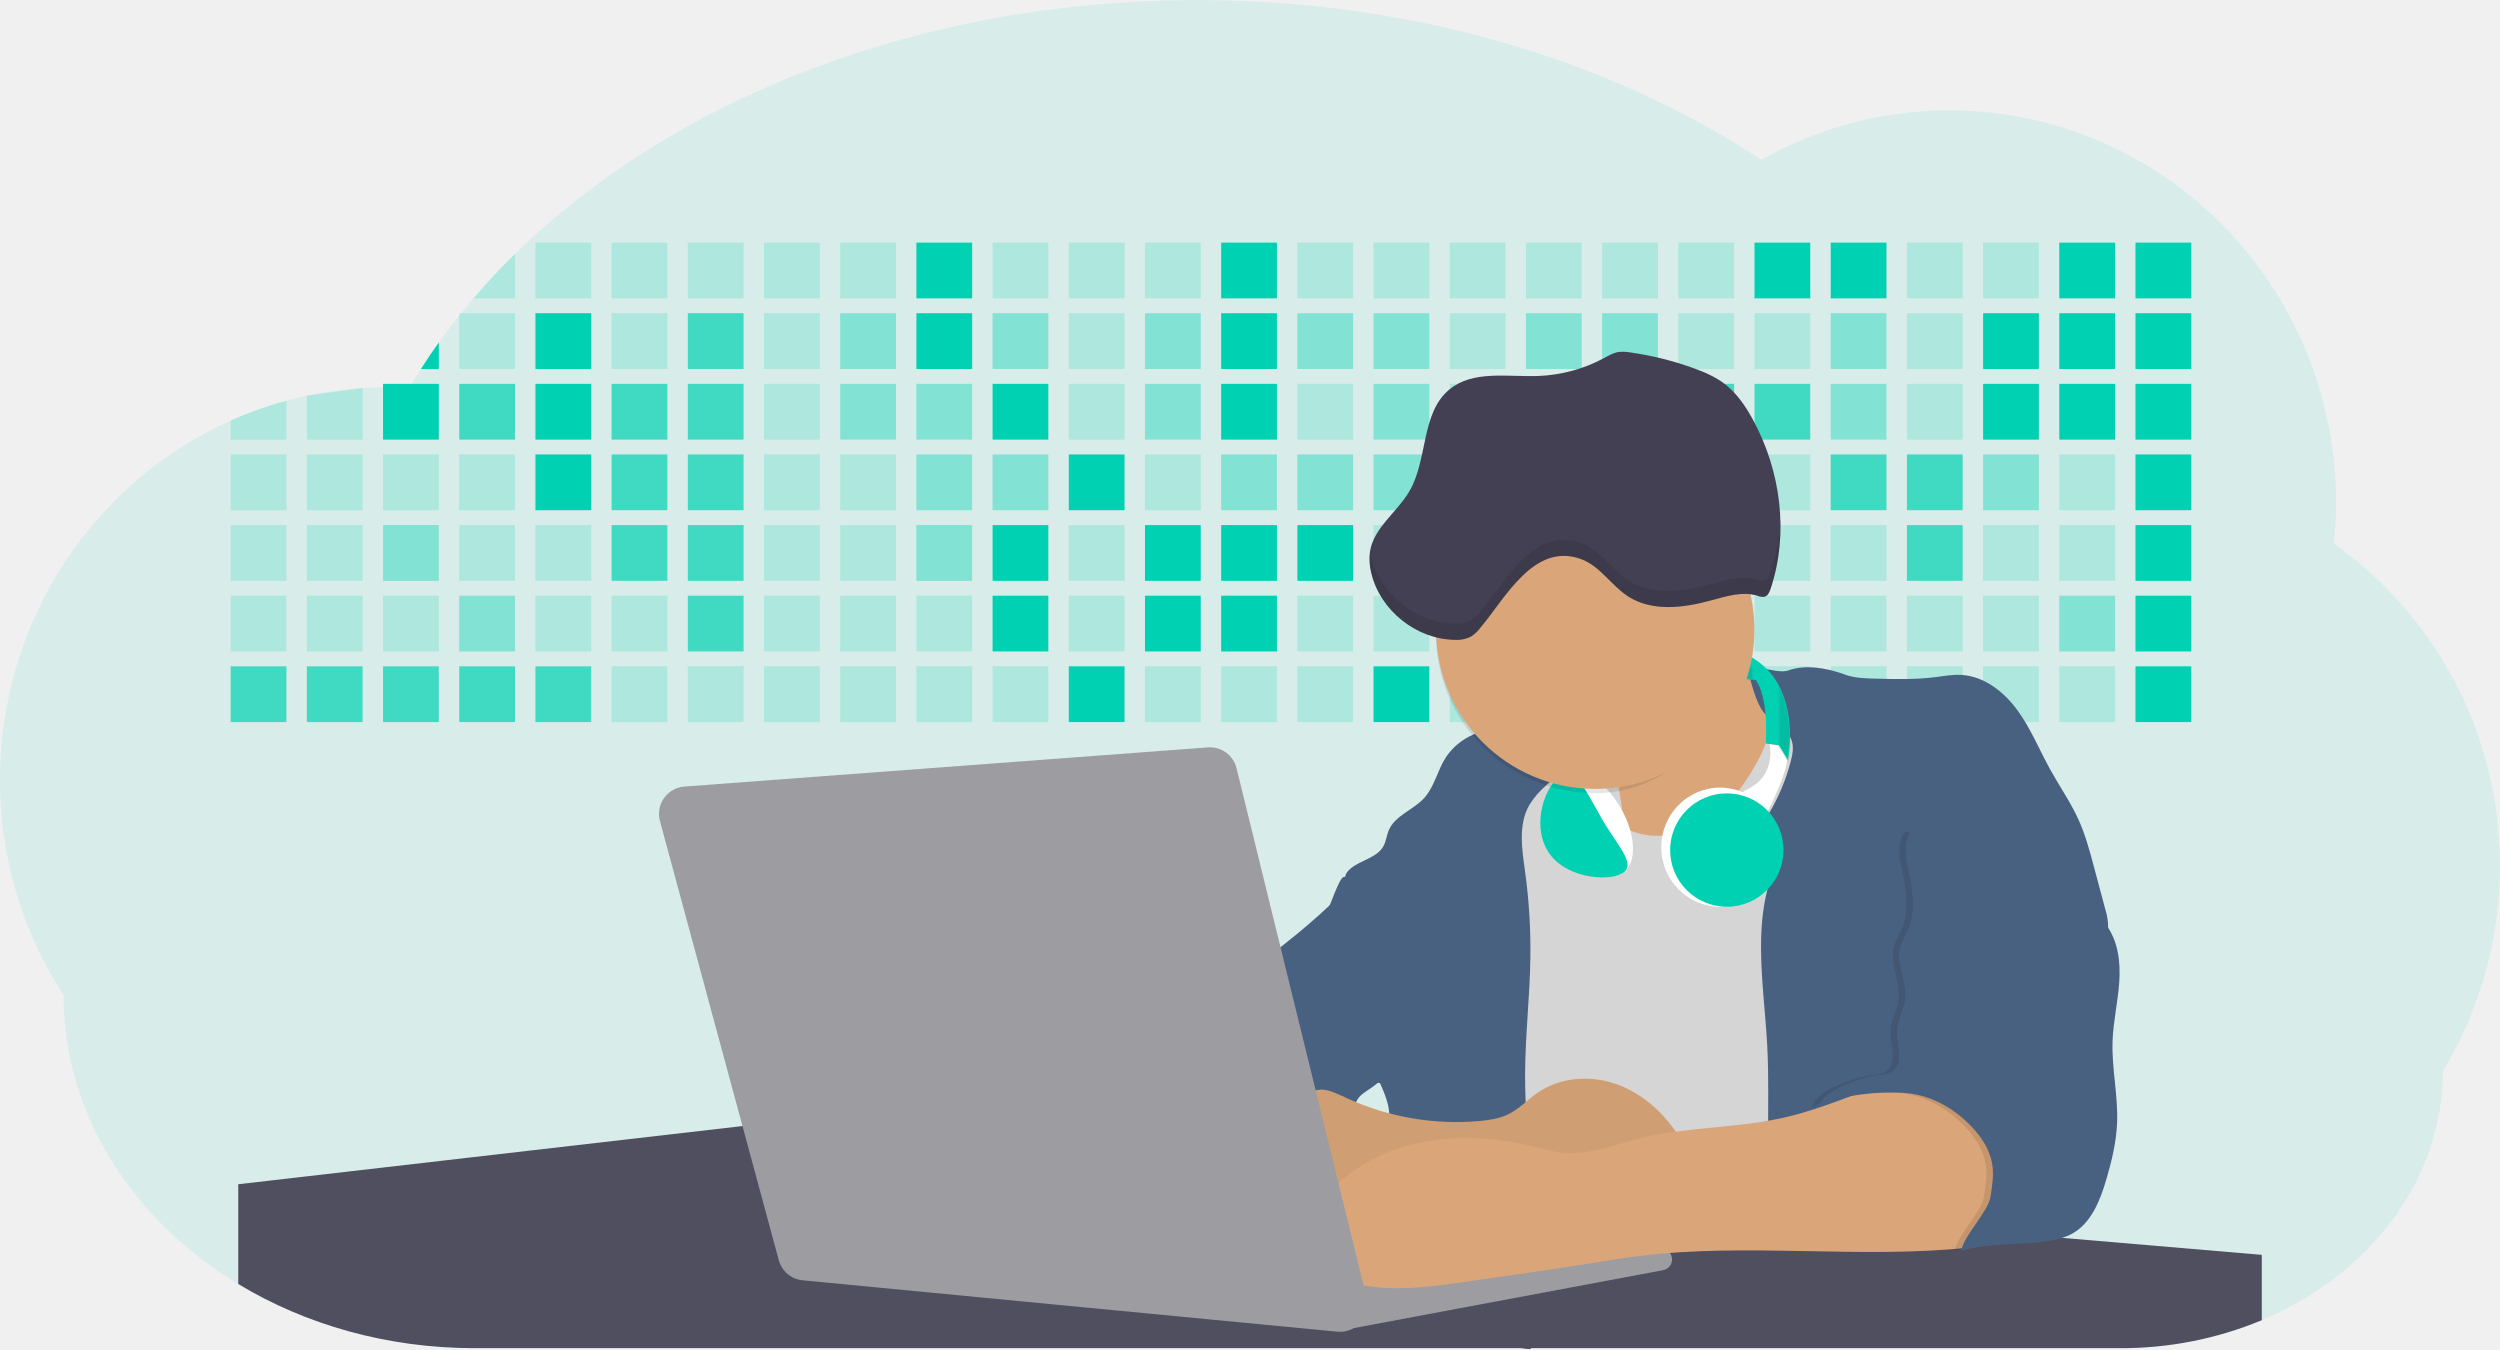
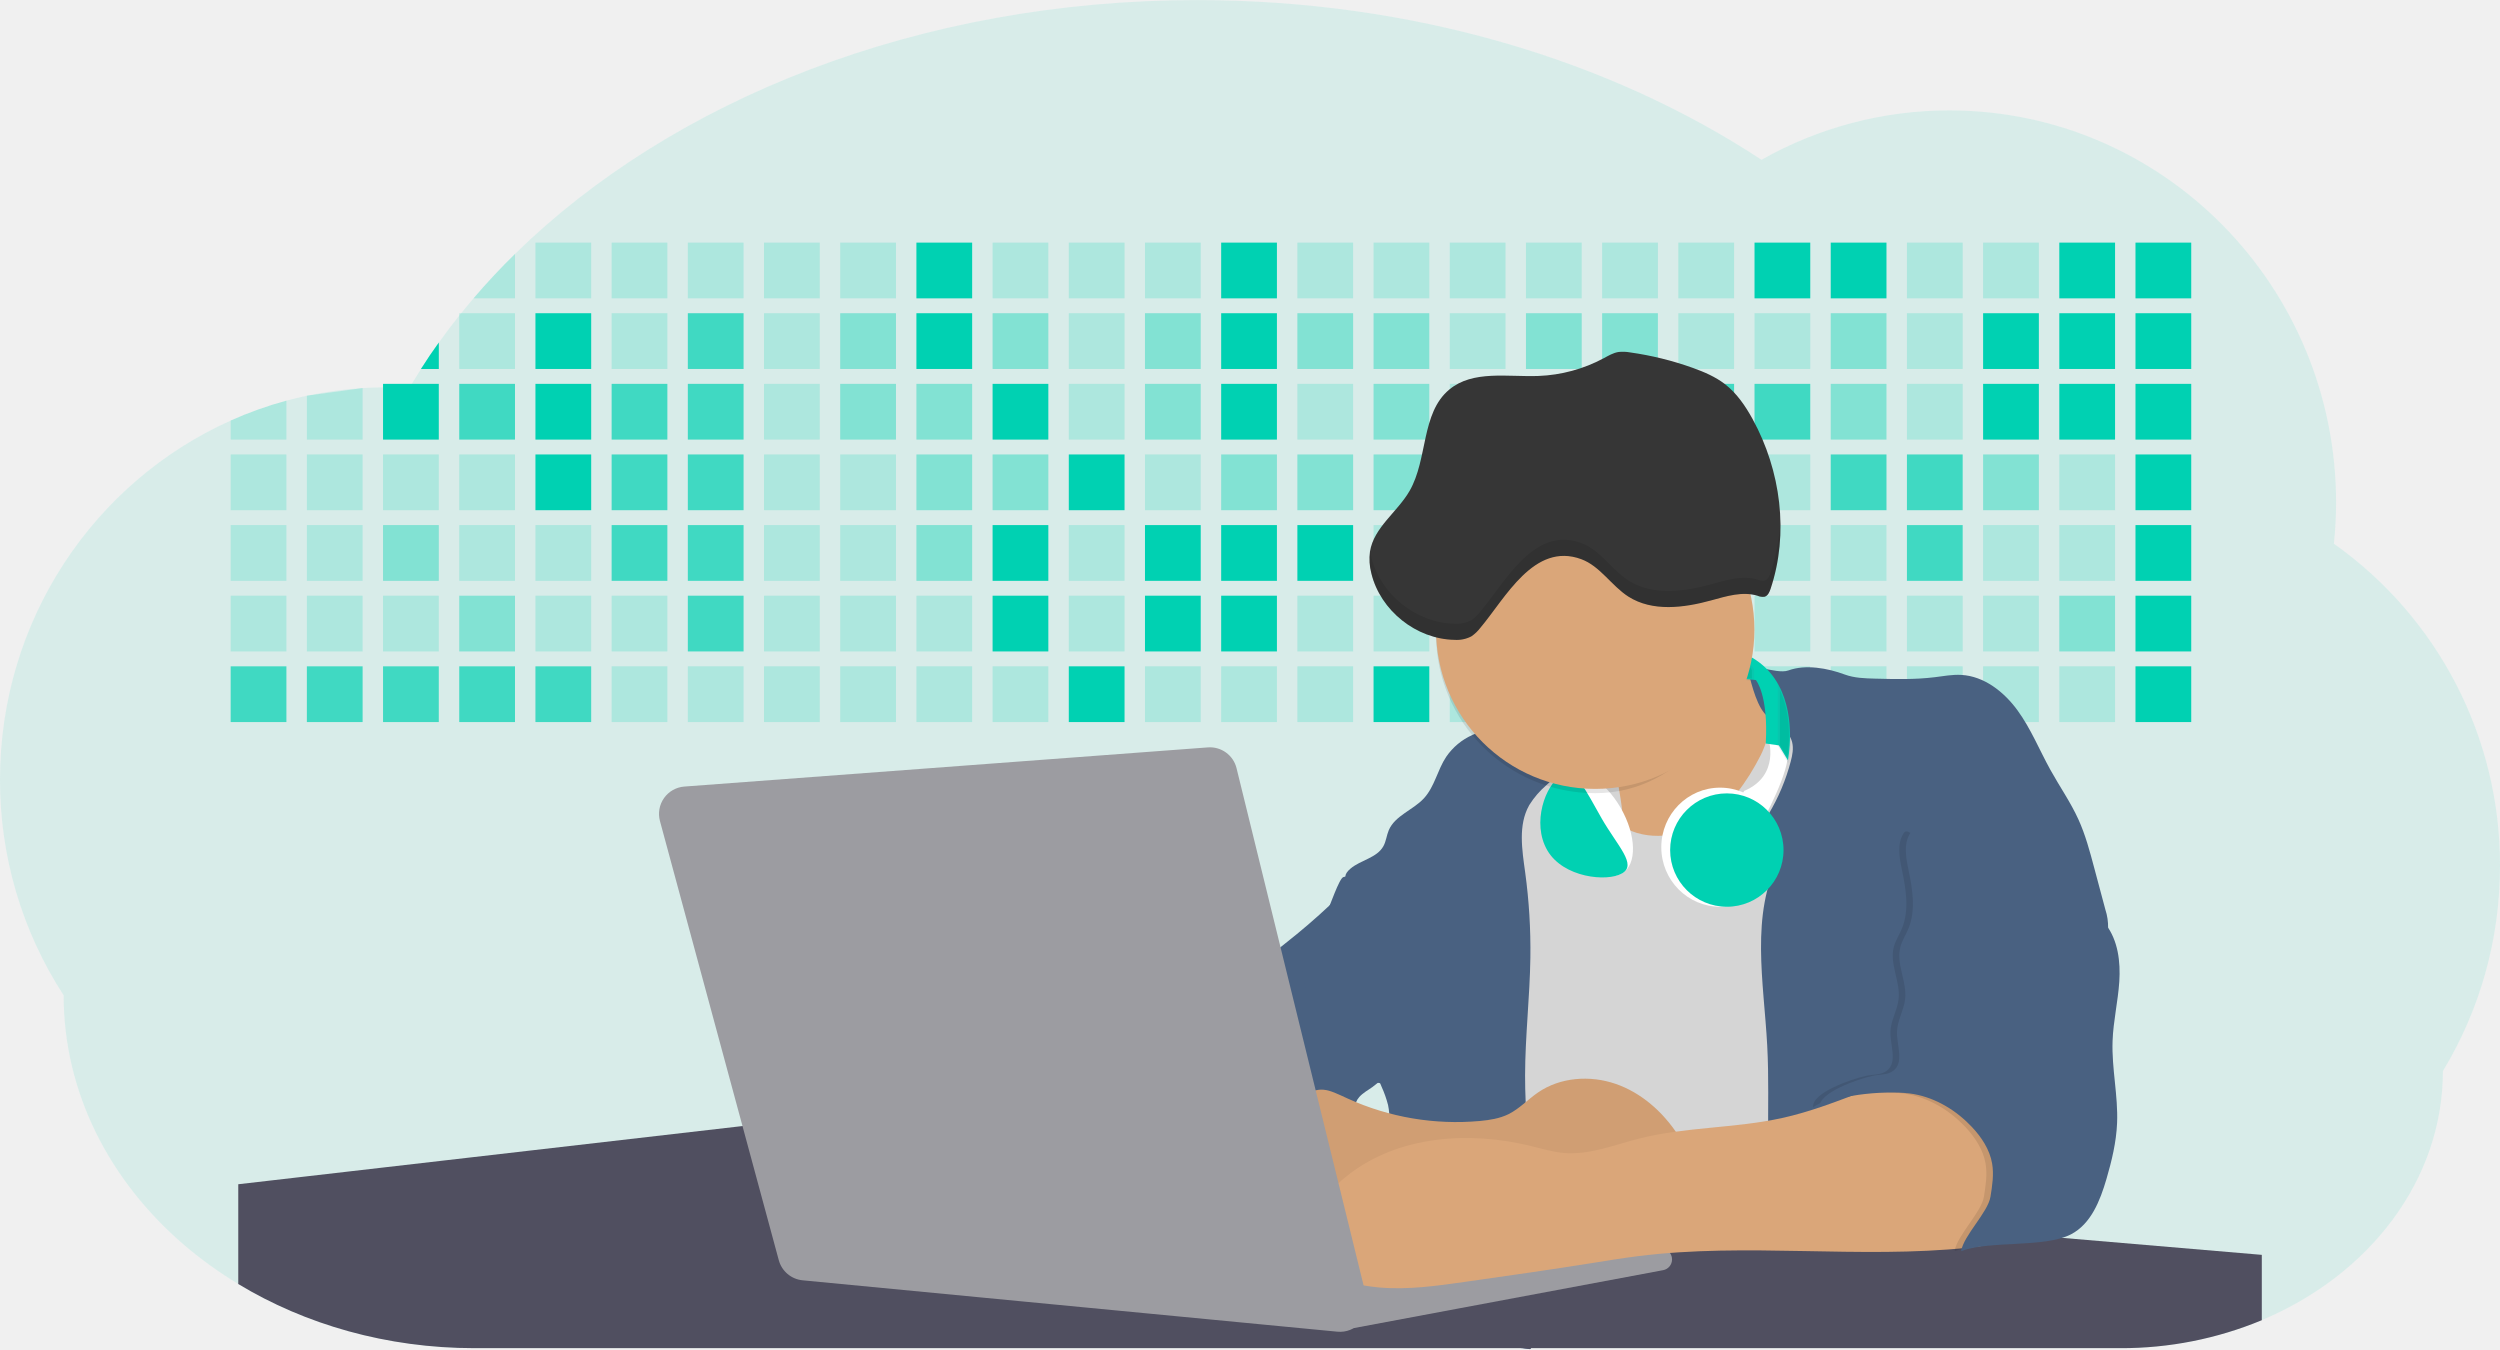
<svg xmlns="http://www.w3.org/2000/svg" id="aa7bae02-e79e-4d6b-a496-aba15f39787c" data-name="Layer 1" width="1144" height="617.32" viewBox="0 0 1144 617.32">
  <path d="M1172,537.57a181.92,181.92,0,0,1-6.85,49.6,180.06,180.06,0,0,1-19.27,44.28c0,50.1-33.82,93.4-82.91,114a167.3,167.3,0,0,1-64.73,12.8H245.17c-40.25,0-77.55-10.86-108.14-29.36A185.76,185.76,0,0,1,112.2,711c-34-29.22-55.08-69.6-55.08-114.2A180.5,180.5,0,0,1,28,498.08c0-73.36,43.39-136.44,105.55-164.29a174.52,174.52,0,0,1,25.51-9.12q4.63-1.26,9.36-2.26a175.39,175.39,0,0,1,25.51-3.5q4.65-.29,9.35-.33H205c3.46,0,6.89.12,10.3.32l1.12-1.9q2.06-3.44,4.22-6.81,3.9-6.14,8.18-12.1,4.48-6.29,9.35-12.38l.83-1q2.76-3.44,5.64-6.8,9-10.49,19-20.35c72.11-70.68,185.08-116.18,312.08-116.18,98.82,0,189.15,27.55,258.34,73.07A174.18,174.18,0,0,1,920,191.86c97.74,0,177,80.37,177,179.51a184.9,184.9,0,0,1-1,18.78A180,180,0,0,1,1172,537.57Z" transform="translate(-28 -141.34)" fill="#00d1b2" opacity="0.1" />
  <path d="M263.66,257.52v20.35h-19Q253.59,267.39,263.66,257.52Z" transform="translate(-28 -141.34)" fill="#00d1b2" opacity="0.2" />
  <rect x="245.02" y="111.02" width="25.51" height="25.51" fill="#00d1b2" opacity="0.2" />
  <rect x="279.88" y="111.02" width="25.51" height="25.51" fill="#00d1b2" opacity="0.2" />
  <rect x="314.75" y="111.02" width="25.51" height="25.51" fill="#00d1b2" opacity="0.2" />
  <rect x="349.61" y="111.02" width="25.51" height="25.51" fill="#00d1b2" opacity="0.2" />
  <rect x="384.48" y="111.02" width="25.51" height="25.51" fill="#00d1b2" opacity="0.2" />
  <rect x="419.35" y="111.02" width="25.51" height="25.51" fill="#00d1b2" />
  <rect x="454.21" y="111.02" width="25.51" height="25.51" fill="#00d1b2" opacity="0.2" />
  <rect x="489.08" y="111.02" width="25.51" height="25.51" fill="#00d1b2" opacity="0.2" />
  <rect x="523.94" y="111.02" width="25.51" height="25.51" fill="#00d1b2" opacity="0.2" />
  <rect x="558.81" y="111.02" width="25.51" height="25.51" fill="#00d1b2" />
  <rect x="593.68" y="111.02" width="25.51" height="25.51" fill="#00d1b2" opacity="0.2" />
  <rect x="628.54" y="111.02" width="25.51" height="25.51" fill="#00d1b2" opacity="0.2" />
  <rect x="663.41" y="111.02" width="25.51" height="25.51" fill="#00d1b2" opacity="0.2" />
  <rect x="698.28" y="111.02" width="25.51" height="25.51" fill="#00d1b2" opacity="0.2" />
  <rect x="733.14" y="111.02" width="25.51" height="25.51" fill="#00d1b2" opacity="0.2" />
  <rect x="768.01" y="111.02" width="25.51" height="25.51" fill="#00d1b2" opacity="0.2" />
  <rect x="802.87" y="111.02" width="25.51" height="25.51" fill="#00d1b2" />
  <rect x="837.74" y="111.02" width="25.51" height="25.51" fill="#00d1b2" />
  <rect x="872.61" y="111.02" width="25.51" height="25.51" fill="#00d1b2" opacity="0.2" />
  <rect x="907.47" y="111.02" width="25.51" height="25.51" fill="#00d1b2" opacity="0.2" />
  <rect x="942.34" y="111.02" width="25.51" height="25.51" fill="#00d1b2" />
  <rect x="977.2" y="111.02" width="25.51" height="25.51" fill="#00d1b2" />
  <path d="M228.8,298.08v12.1h-8.18Q224.52,304,228.8,298.08Z" transform="translate(-28 -141.34)" fill="#00d1b2" />
  <rect x="210.15" y="143.33" width="25.51" height="25.51" fill="#00d1b2" opacity="0.2" />
  <rect x="245.02" y="143.33" width="25.51" height="25.51" fill="#00d1b2" />
  <rect x="279.88" y="143.33" width="25.51" height="25.51" fill="#00d1b2" opacity="0.2" />
  <rect x="314.75" y="143.33" width="25.51" height="25.51" fill="#00d1b2" opacity="0.7" />
  <rect x="349.61" y="143.33" width="25.51" height="25.51" fill="#00d1b2" opacity="0.2" />
  <rect x="384.48" y="143.33" width="25.51" height="25.51" fill="#00d1b2" opacity="0.4" />
  <rect x="419.35" y="143.33" width="25.51" height="25.51" fill="#00d1b2" />
  <rect x="454.21" y="143.33" width="25.51" height="25.51" fill="#00d1b2" opacity="0.4" />
  <rect x="489.08" y="143.33" width="25.51" height="25.51" fill="#00d1b2" opacity="0.2" />
  <rect x="523.94" y="143.33" width="25.51" height="25.51" fill="#00d1b2" opacity="0.4" />
  <rect x="558.81" y="143.33" width="25.51" height="25.51" fill="#00d1b2" />
  <rect x="593.68" y="143.33" width="25.51" height="25.51" fill="#00d1b2" opacity="0.4" />
  <rect x="628.54" y="143.33" width="25.51" height="25.51" fill="#00d1b2" opacity="0.4" />
  <rect x="663.41" y="143.33" width="25.51" height="25.51" fill="#00d1b2" opacity="0.2" />
  <rect x="698.28" y="143.33" width="25.51" height="25.51" fill="#00d1b2" opacity="0.4" />
  <rect x="733.14" y="143.33" width="25.51" height="25.51" fill="#00d1b2" opacity="0.4" />
  <rect x="768.01" y="143.33" width="25.51" height="25.51" fill="#00d1b2" opacity="0.2" />
  <rect x="802.87" y="143.33" width="25.51" height="25.51" fill="#00d1b2" opacity="0.2" />
  <rect x="837.74" y="143.33" width="25.51" height="25.51" fill="#00d1b2" opacity="0.4" />
  <rect x="872.61" y="143.33" width="25.51" height="25.51" fill="#00d1b2" opacity="0.2" />
  <rect x="907.47" y="143.33" width="25.51" height="25.51" fill="#00d1b2" />
  <rect x="942.34" y="143.33" width="25.51" height="25.51" fill="#00d1b2" />
  <rect x="977.2" y="143.33" width="25.51" height="25.51" fill="#00d1b2" />
  <path d="M159.06,324.67V342.5H133.55v-8.71A174.52,174.52,0,0,1,159.06,324.67Z" transform="translate(-28 -141.34)" fill="#00d1b2" opacity="0.2" />
  <polygon points="165.93 177.57 165.93 201.16 140.42 201.16 140.42 181.07 165.93 177.57" fill="#00d1b2" opacity="0.2" />
  <rect x="175.28" y="175.65" width="25.51" height="25.51" fill="#00d1b2" />
  <rect x="210.15" y="175.65" width="25.51" height="25.51" fill="#00d1b2" opacity="0.7" />
  <rect x="245.02" y="175.65" width="25.51" height="25.51" fill="#00d1b2" />
  <rect x="279.88" y="175.65" width="25.51" height="25.51" fill="#00d1b2" opacity="0.7" />
  <rect x="314.75" y="175.65" width="25.51" height="25.51" fill="#00d1b2" opacity="0.7" />
  <rect x="349.61" y="175.65" width="25.51" height="25.51" fill="#00d1b2" opacity="0.2" />
  <rect x="384.48" y="175.65" width="25.51" height="25.51" fill="#00d1b2" opacity="0.4" />
  <rect x="419.35" y="175.65" width="25.51" height="25.51" fill="#00d1b2" opacity="0.4" />
  <rect x="454.21" y="175.65" width="25.51" height="25.51" fill="#00d1b2" />
  <rect x="489.08" y="175.65" width="25.51" height="25.51" fill="#00d1b2" opacity="0.2" />
  <rect x="523.94" y="175.65" width="25.51" height="25.51" fill="#00d1b2" opacity="0.4" />
  <rect x="558.81" y="175.65" width="25.51" height="25.51" fill="#00d1b2" />
  <rect x="593.68" y="175.65" width="25.51" height="25.51" fill="#00d1b2" opacity="0.2" />
  <rect x="628.54" y="175.65" width="25.51" height="25.51" fill="#00d1b2" opacity="0.4" />
  <rect x="663.41" y="175.65" width="25.51" height="25.51" fill="#00d1b2" opacity="0.2" />
  <rect x="698.28" y="175.65" width="25.51" height="25.51" fill="#00d1b2" />
  <rect x="733.14" y="175.65" width="25.51" height="25.51" fill="#00d1b2" opacity="0.2" />
  <rect x="768.01" y="175.65" width="25.51" height="25.51" fill="#00d1b2" opacity="0.7" />
  <rect x="802.87" y="175.65" width="25.51" height="25.51" fill="#00d1b2" opacity="0.7" />
  <rect x="837.74" y="175.65" width="25.51" height="25.51" fill="#00d1b2" opacity="0.4" />
  <rect x="872.61" y="175.65" width="25.51" height="25.51" fill="#00d1b2" opacity="0.2" />
  <rect x="907.47" y="175.65" width="25.51" height="25.51" fill="#00d1b2" />
  <rect x="942.34" y="175.65" width="25.51" height="25.51" fill="#00d1b2" />
  <rect x="977.2" y="175.65" width="25.51" height="25.51" fill="#00d1b2" />
  <rect x="105.55" y="207.96" width="25.51" height="25.51" fill="#00d1b2" opacity="0.2" />
  <rect x="140.42" y="207.96" width="25.51" height="25.51" fill="#00d1b2" opacity="0.2" />
  <rect x="175.28" y="207.96" width="25.51" height="25.51" fill="#00d1b2" opacity="0.2" />
  <rect x="210.15" y="207.96" width="25.51" height="25.51" fill="#00d1b2" opacity="0.2" />
  <rect x="245.02" y="207.96" width="25.51" height="25.51" fill="#00d1b2" />
  <rect x="279.88" y="207.96" width="25.51" height="25.51" fill="#00d1b2" opacity="0.7" />
  <rect x="314.75" y="207.96" width="25.51" height="25.51" fill="#00d1b2" opacity="0.7" />
  <rect x="349.61" y="207.96" width="25.51" height="25.51" fill="#00d1b2" opacity="0.2" />
  <rect x="384.48" y="207.96" width="25.51" height="25.51" fill="#00d1b2" opacity="0.2" />
  <rect x="419.35" y="207.96" width="25.51" height="25.51" fill="#00d1b2" opacity="0.4" />
  <rect x="454.21" y="207.96" width="25.51" height="25.51" fill="#00d1b2" opacity="0.4" />
  <rect x="489.08" y="207.96" width="25.51" height="25.51" fill="#00d1b2" />
  <rect x="523.94" y="207.96" width="25.51" height="25.51" fill="#00d1b2" opacity="0.2" />
  <rect x="558.81" y="207.96" width="25.51" height="25.51" fill="#00d1b2" opacity="0.4" />
  <rect x="593.68" y="207.96" width="25.51" height="25.51" fill="#00d1b2" opacity="0.4" />
  <rect x="628.54" y="207.96" width="25.51" height="25.51" fill="#00d1b2" opacity="0.4" />
  <rect x="663.41" y="207.96" width="25.51" height="25.51" fill="#00d1b2" opacity="0.4" />
  <rect x="698.28" y="207.96" width="25.51" height="25.51" fill="#00d1b2" opacity="0.2" />
  <rect x="733.14" y="207.96" width="25.51" height="25.51" fill="#00d1b2" opacity="0.2" />
  <rect x="768.01" y="207.96" width="25.51" height="25.51" fill="#00d1b2" opacity="0.2" />
  <rect x="802.87" y="207.96" width="25.51" height="25.51" fill="#00d1b2" opacity="0.2" />
  <rect x="837.74" y="207.96" width="25.51" height="25.51" fill="#00d1b2" opacity="0.7" />
  <rect x="872.61" y="207.96" width="25.51" height="25.51" fill="#00d1b2" opacity="0.7" />
  <rect x="907.47" y="207.96" width="25.51" height="25.51" fill="#00d1b2" opacity="0.4" />
  <rect x="942.34" y="207.96" width="25.51" height="25.51" fill="#00d1b2" opacity="0.2" />
  <rect x="977.2" y="207.96" width="25.51" height="25.51" fill="#00d1b2" />
  <rect x="105.55" y="240.28" width="25.51" height="25.51" fill="#00d1b2" opacity="0.2" />
  <rect x="140.42" y="240.28" width="25.51" height="25.51" fill="#00d1b2" opacity="0.2" />
  <rect x="175.28" y="240.28" width="25.51" height="25.51" fill="#00d1b2" opacity="0.4" />
  <rect x="210.15" y="240.28" width="25.51" height="25.51" fill="#00d1b2" opacity="0.2" />
  <rect x="245.02" y="240.28" width="25.51" height="25.51" fill="#00d1b2" opacity="0.2" />
  <rect x="279.88" y="240.28" width="25.51" height="25.51" fill="#00d1b2" opacity="0.7" />
  <rect x="314.75" y="240.28" width="25.51" height="25.51" fill="#00d1b2" opacity="0.7" />
  <rect x="349.61" y="240.28" width="25.51" height="25.51" fill="#00d1b2" opacity="0.2" />
  <rect x="384.48" y="240.28" width="25.51" height="25.51" fill="#00d1b2" opacity="0.2" />
  <rect x="419.35" y="240.28" width="25.51" height="25.51" fill="#00d1b2" opacity="0.4" />
  <rect x="454.21" y="240.28" width="25.51" height="25.51" fill="#00d1b2" />
  <rect x="489.08" y="240.28" width="25.51" height="25.51" fill="#00d1b2" opacity="0.2" />
  <rect x="523.94" y="240.28" width="25.51" height="25.51" fill="#00d1b2" />
  <rect x="558.81" y="240.28" width="25.51" height="25.51" fill="#00d1b2" />
  <rect x="593.68" y="240.28" width="25.51" height="25.51" fill="#00d1b2" />
  <rect x="628.54" y="240.28" width="25.51" height="25.51" fill="#00d1b2" opacity="0.2" />
  <rect x="663.41" y="240.28" width="25.51" height="25.51" fill="#00d1b2" />
  <rect x="698.28" y="240.28" width="25.51" height="25.51" fill="#00d1b2" opacity="0.2" />
  <rect x="733.14" y="240.28" width="25.51" height="25.51" fill="#00d1b2" opacity="0.2" />
  <rect x="768.01" y="240.28" width="25.51" height="25.51" fill="#00d1b2" opacity="0.2" />
  <rect x="802.87" y="240.28" width="25.51" height="25.51" fill="#00d1b2" opacity="0.2" />
  <rect x="837.74" y="240.28" width="25.51" height="25.51" fill="#00d1b2" opacity="0.2" />
  <rect x="872.61" y="240.28" width="25.51" height="25.51" fill="#00d1b2" opacity="0.7" />
  <rect x="907.47" y="240.28" width="25.51" height="25.51" fill="#00d1b2" opacity="0.2" />
  <rect x="942.34" y="240.28" width="25.51" height="25.51" fill="#00d1b2" opacity="0.2" />
  <rect x="977.2" y="240.28" width="25.51" height="25.51" fill="#00d1b2" />
  <rect x="105.55" y="272.59" width="25.51" height="25.51" fill="#00d1b2" opacity="0.2" />
  <rect x="140.42" y="272.59" width="25.51" height="25.51" fill="#00d1b2" opacity="0.2" />
  <rect x="175.28" y="272.59" width="25.51" height="25.51" fill="#00d1b2" opacity="0.2" />
  <rect x="210.15" y="272.59" width="25.51" height="25.51" fill="#00d1b2" opacity="0.4" />
  <rect x="245.02" y="272.59" width="25.51" height="25.51" fill="#00d1b2" opacity="0.2" />
  <rect x="279.88" y="272.59" width="25.51" height="25.51" fill="#00d1b2" opacity="0.2" />
  <rect x="314.75" y="272.59" width="25.51" height="25.51" fill="#00d1b2" opacity="0.7" />
  <rect x="349.61" y="272.59" width="25.51" height="25.51" fill="#00d1b2" opacity="0.2" />
  <rect x="384.48" y="272.59" width="25.51" height="25.51" fill="#00d1b2" opacity="0.2" />
  <rect x="419.35" y="272.59" width="25.51" height="25.51" fill="#00d1b2" opacity="0.2" />
  <rect x="454.21" y="272.59" width="25.51" height="25.51" fill="#00d1b2" />
  <rect x="489.08" y="272.59" width="25.51" height="25.51" fill="#00d1b2" opacity="0.2" />
  <rect x="523.94" y="272.59" width="25.51" height="25.51" fill="#00d1b2" />
  <rect x="558.81" y="272.59" width="25.51" height="25.51" fill="#00d1b2" />
  <rect x="593.68" y="272.59" width="25.51" height="25.51" fill="#00d1b2" opacity="0.2" />
  <rect x="628.54" y="272.59" width="25.51" height="25.51" fill="#00d1b2" opacity="0.2" />
  <rect x="663.41" y="272.59" width="25.51" height="25.51" fill="#00d1b2" opacity="0.2" />
  <rect x="698.28" y="272.59" width="25.51" height="25.51" fill="#00d1b2" opacity="0.2" />
  <rect x="733.14" y="272.59" width="25.51" height="25.51" fill="#00d1b2" opacity="0.2" />
  <rect x="768.01" y="272.59" width="25.51" height="25.51" fill="#00d1b2" opacity="0.2" />
  <rect x="802.87" y="272.59" width="25.51" height="25.51" fill="#00d1b2" opacity="0.2" />
  <rect x="837.74" y="272.59" width="25.51" height="25.51" fill="#00d1b2" opacity="0.2" />
  <rect x="872.61" y="272.59" width="25.51" height="25.51" fill="#00d1b2" opacity="0.2" />
  <rect x="907.47" y="272.59" width="25.51" height="25.51" fill="#00d1b2" opacity="0.2" />
  <rect x="942.34" y="272.59" width="25.51" height="25.51" fill="#00d1b2" opacity="0.4" />
  <rect x="977.2" y="272.59" width="25.51" height="25.51" fill="#00d1b2" />
  <rect x="105.55" y="304.91" width="25.51" height="25.51" fill="#00d1b2" opacity="0.7" />
  <rect x="140.42" y="304.91" width="25.51" height="25.51" fill="#00d1b2" opacity="0.7" />
  <rect x="175.28" y="304.91" width="25.51" height="25.51" fill="#00d1b2" opacity="0.7" />
  <rect x="210.15" y="304.91" width="25.51" height="25.51" fill="#00d1b2" opacity="0.7" />
  <rect x="245.02" y="304.91" width="25.51" height="25.51" fill="#00d1b2" opacity="0.7" />
  <rect x="279.88" y="304.91" width="25.51" height="25.51" fill="#00d1b2" opacity="0.2" />
  <rect x="314.75" y="304.91" width="25.51" height="25.51" fill="#00d1b2" opacity="0.2" />
  <rect x="349.61" y="304.91" width="25.51" height="25.51" fill="#00d1b2" opacity="0.2" />
  <rect x="384.48" y="304.91" width="25.51" height="25.51" fill="#00d1b2" opacity="0.2" />
  <rect x="419.35" y="304.91" width="25.51" height="25.51" fill="#00d1b2" opacity="0.2" />
  <rect x="454.21" y="304.91" width="25.51" height="25.51" fill="#00d1b2" opacity="0.2" />
  <rect x="489.08" y="304.91" width="25.51" height="25.51" fill="#00d1b2" />
  <rect x="523.94" y="304.91" width="25.51" height="25.51" fill="#00d1b2" opacity="0.2" />
  <rect x="558.81" y="304.91" width="25.51" height="25.51" fill="#00d1b2" opacity="0.2" />
  <rect x="593.68" y="304.91" width="25.51" height="25.51" fill="#00d1b2" opacity="0.2" />
  <rect x="628.54" y="304.91" width="25.51" height="25.51" fill="#00d1b2" />
  <rect x="663.41" y="304.91" width="25.51" height="25.51" fill="#00d1b2" opacity="0.2" />
  <rect x="698.28" y="304.91" width="25.51" height="25.51" fill="#00d1b2" opacity="0.2" />
  <rect x="733.14" y="304.91" width="25.51" height="25.51" fill="#00d1b2" opacity="0.2" />
  <rect x="768.01" y="304.91" width="25.51" height="25.51" fill="#00d1b2" opacity="0.2" />
  <rect x="802.87" y="304.91" width="25.51" height="25.51" fill="#00d1b2" opacity="0.2" />
  <rect x="837.74" y="304.91" width="25.51" height="25.51" fill="#00d1b2" opacity="0.2" />
  <rect x="872.61" y="304.91" width="25.51" height="25.51" fill="#00d1b2" opacity="0.2" />
  <rect x="907.47" y="304.91" width="25.51" height="25.51" fill="#00d1b2" opacity="0.2" />
  <rect x="942.34" y="304.91" width="25.51" height="25.51" fill="#00d1b2" opacity="0.2" />
  <rect x="977.2" y="304.91" width="25.51" height="25.51" fill="#00d1b2" />
  <circle cx="734.52" cy="363.89" r="34.87" fill="#d5d5d5" />
  <path d="M760.71,460.87q5.22,22.78,8.86,45.9c.73,4.58,1.38,9.41-.28,13.74-1.39,3.61-4.22,6.43-6.44,9.59s-3.9,7.21-2.55,10.83,5.29,5.6,9.05,6.62c10.76,2.9,22.23.79,32.94-2.35a53.29,53.29,0,0,0,13.81-5.72c4.54-2.88,8.26-6.88,11.68-11,15.61-18.93,25.83-41.65,35.45-64.23a39.12,39.12,0,0,1-33.11-13.34c-3.94-4.63-6.83-11.08-4.61-16.74-6.51,3.57-14.24,3.81-21.25,6.25a75.49,75.49,0,0,0-12.5,6.15q-7.18,4.15-14.28,8.46C772.07,458.29,767,461.19,760.71,460.87Z" transform="translate(-28 -141.34)" fill="#daa679" />
  <path d="M833.64,487.05c-6.11,11.89-14.06,23.32-25.41,30.4s-26.63,9-38,2c-5.6-3.42-9.84-8.62-14.73-13s-11-8.13-17.57-7.56c-7.24.63-12.91,6.28-17.76,11.69-7.36,8.22-14.47,16.79-19.68,26.52-10,18.7-12.37,40.56-11.93,61.76s3.51,42.29,3.58,63.49c.1,26.08-4.32,51.95-8.79,77.64,41.1-5.06,82.25,6,123.44,10.19,26.36,2.71,52.92,2.65,79.42,2.58,4.66,0,9.62-.12,13.5-2.7a18.2,18.2,0,0,0,5.59-6.64c3.66-6.75,5.13-14.45,6.15-22.06,2.59-19.22,2.67-38.68,2.74-58.08.18-47,.35-94.17-5.62-140.8-1.47-11.47-3.35-23-7.75-33.73s-11.58-20.6-21.62-26.35c-6.45-3.7-21.4-10.14-29-6.41C841.67,460.15,837.73,479.09,833.64,487.05Z" transform="translate(-28 -141.34)" fill="#d5d5d5" />
  <path d="M836.68,619.77c-1.55-29-7.86-59.95,5.57-85.69,3.3-6.32-8.54-14.21-4.88-20.33a92.08,92.08,0,0,0,10.06-23.93c.76-2.89,1.37-5.95.65-8.85-1.33-5.29-6.56-8.44-11-11.66-4.9-3.56-7.42-14.41-9-20.28s12.57,1.2,18.26-.89c7.9-2.89,17.94-1.07,25.82,1.86,4.4,1.62,9.18,1.76,13.87,1.88,9.11.24,18.25.47,27.29-.65,4.06-.51,8.13-1.28,12.21-1.05,10.41.59,19.46,7.71,25.62,16.13s10.08,18.23,15.13,27.35c4.21,7.6,9.23,14.78,12.82,22.69,3.18,7,5.19,14.52,7.18,22l5.13,19.19a25.58,25.58,0,0,1,1.26,8.51c-.26,3.07-1.62,5.93-3,8.66A164.12,164.12,0,0,1,971,603.2c-10.79,13.23-23.89,25.16-30.3,41-2.5,6.17-3.89,12.73-5.16,19.27a707.94,707.94,0,0,0-10.9,79.15,174.2,174.2,0,0,0-36.52-12.21,177.61,177.61,0,0,0-19-3c-5.59-.58-12.8.52-18.12-1-8.9-2.53-9.88-17.58-11.23-25.46-2.16-12.55-2.59-25.32-2.67-38C837,648.53,837.45,634.14,836.68,619.77Z" transform="translate(-28 -141.34)" fill="#496181" />
  <path d="M641.23,565.54c4.21,24,8.85,48.07,18,70.62-.23.22-.46.42-.69.62-.81.69-1.65,1.34-2.53,2-2.05,1.44-4.3,2.66-6,4.54a8,8,0,0,0-1.5,2.45,5.48,5.48,0,0,0,0,4.47c-4.77,2.11-10.31,1.46-15.66,1.26-4.61-.17-9.08,0-12.78,2.53-5.14,3.54-6.69,10.34-7.52,16.52q-.46,3.38-.79,6.77-.32,3.15-.52,6.32a188.61,188.61,0,0,0-.19,21q.08,1.92.21,3.84c-16.34-.39-31.23-8.91-45.32-17.19-3.22-1.89-6.54-3.88-8.63-7A15.8,15.8,0,0,1,555,674c0-.51.09-1,.16-1.52a41.58,41.58,0,0,1,2.29-8.68,107.2,107.2,0,0,1,19.19-32.65c3.58-4.18,7.61-8.27,9.28-13.52.73-2.29,1-4.72,1.74-7,3.32-9.88,15.3-14.55,19.4-24.14,1-2.29,1.46-4.8,2.7-7a17.63,17.63,0,0,1,4.25-4.75c.73-.61,1.49-1.2,2.24-1.79q10.54-8.26,20.31-17.45,1.82-1.71,3.6-3.46A59.48,59.48,0,0,0,641.23,565.54Z" transform="translate(-28 -141.34)" fill="#496181" />
  <path d="M742,494.56c-1.44,1.52-3,2.95-4.53,4.37l-.41.37-1.62,1.5a39,39,0,0,0-7.55,8.79l-.17.28c-5.1,9.13-3.21,20.37-1.79,30.74a261.55,261.55,0,0,1,2.37,39c-.26,18-2.38,35.88-2.42,53.86,0,4.08.09,8.15.27,12.23.29,6.63.79,13.25,1.39,19.87.65,7.26,1.43,14.51,2.16,21.76.58,5.61,1.13,11.21,1.59,16.81.23,2.9.45,5.79.63,8.69.21,3.4.38,6.81.48,10.21h0c.07,2.16.11,4.31.11,6.47,0,1.23,0,2.45,0,3.67q0,3.51-.19,7-.2,4.49-.61,9c-.31,3.27-.86,6.84-3.16,9.14-.14.14-.29.27-.44.4l-3.24-.4a332.72,332.72,0,0,0-67.3-1.2c.49-3.38.94-6.75,1.38-10.14.2-1.6.4-3.21.59-4.82q.33-2.76.63-5.52c.23-2,.44-4,.64-6q.78-7.73,1.37-15.47.87-11.29,1.32-22.62.22-5.41.34-10.83.17-6.72.16-13.45,0-6.54-.11-13.1c0-1.44-.06-2.88-.18-4.31a27.35,27.35,0,0,0-.53-3.83,49.87,49.87,0,0,0-3-8.48c-.22-.52-.43-1-.64-1.55-.12-.27-.23-.55-.34-.82,5.76-5.13,9.86-12,13.8-18.76,6.39-10.89,12.93-22.26,14-34.84s-5.18-26.71-17.2-30.55c-3.27-1-6.73-1.28-10.1-1.87-3.18-.56-9.81-1.83-13.49-4.11q-3,3.08-6,6.05a22.15,22.15,0,0,1,2.17-8.71l1.42.07a2.71,2.71,0,0,1-.16-1c0-1.07.74-2.28,2.32-3.62,4.71-4,12.12-4.89,15.09-10.3,1.24-2.25,1.45-4.93,2.45-7.29,2.87-6.73,11.11-9.21,16.07-14.59s6.2-13,10.21-19a28.62,28.62,0,0,1,12-10c.4-.19.81-.38,1.22-.55,8.3-3.55,18.16-4.36,26.76-4.34,3.34,0,12,.1,16.24,1.79a5.32,5.32,0,0,1,1.85,1.13C752.37,480.61,745.34,491,742,494.56Z" transform="translate(-28 -141.34)" fill="#496181" />
  <path d="M642.72,542.69a60.88,60.88,0,0,1,46.74,4.87c7.2,4,13.66,9.58,17.62,16.78,5.95,10.8,5.69,23.82,5.27,36.15-.21,6.17-.48,12.56-3.2,18.1C706,625,700.06,629.4,694,633a42.24,42.24,0,0,1-12.32,5.33c-6.72,1.46-13.7.22-20.47-1-7.36-1.36-15.26-3-20.37-8.48-3-3.18-4.64-7.31-6.26-11.35q-3.49-8.75-7-17.48c-4.05-10.11-5.42-18.52-.07-28.37,2.43-4.49,5.4-8.69,7.8-13.21C636.51,556.14,640.81,543.28,642.72,542.69Z" transform="translate(-28 -141.34)" fill="#496181" />
  <path d="M1063,715.56v29.9a167.3,167.3,0,0,1-64.73,12.8H728.58c-.14.14-.29.27-.44.4l-3.24-.4H245.17c-40.25,0-77.55-10.86-108.14-29.36V683.25l230.72-26.63.18,0L502.29,668l34.77,3,18.06,1.53,37.38,3.17,19.23,1.63,28,2.38,3.94.33,20.18,1.71L691.23,684l38.5,3.26,64.18,5.45,45.15,3.83,74.14,6.29,14.1,1.19,1.52.13,1.32.11,18.62,1.58,20.44,1.74,2.37.2Z" transform="translate(-28 -141.34)" fill="#504f60" />
  <polygon points="764 573.12 474.86 523.77 463.65 580.46 596.19 596.33 637 601.44 749.26 579.33 764 573.12" fill="#9c9ca1" />
  <path d="M642.33,739.94l144.86-27.23a5,5,0,0,1,5.94,4.93h0a5,5,0,0,1-4.09,4.93L647.57,749.06Z" transform="translate(-28 -141.34)" fill="#9c9ca1" />
  <path d="M705.17,654.31c4.51-.42,9.08-1.13,13.14-3.13,5-2.49,8.89-6.78,13.52-9.94,10.18-7,23.8-7.94,35.47-3.92s21.41,12.63,28.23,22.91c4.53,6.85,7.93,15.59,4.73,23.15a30.51,30.51,0,0,1-4.12,6.44l-8.34,10.9a29,29,0,0,1-5.66,6.09c-3.12,2.27-7,3.2-10.82,3.76-10.15,1.48-20.48.64-30.71,1.32-17.57,1.17-34.73,6.83-52.34,6.64-10.12-.11-20.11-2.15-30-4.19l-43.77-9c-7.62-1.56-16.23-3.84-19.82-10.75-1.61-3.11-1.91-6.71-2.1-10.21-.52-9.64,0-20.36,6.68-27.31,6.28-6.52,16.21-8.58,23.71-13.4,9.18-5.91,12.21-4,21.89.44A120,120,0,0,0,705.17,654.31Z" transform="translate(-28 -141.34)" fill="#daa679" />
  <path d="M705.17,654.31c4.51-.42,9.08-1.13,13.14-3.13,5-2.49,8.89-6.78,13.52-9.94,10.18-7,23.8-7.94,35.47-3.92s21.41,12.63,28.23,22.91c4.53,6.85,7.93,15.59,4.73,23.15a30.51,30.51,0,0,1-4.12,6.44l-8.34,10.9a29,29,0,0,1-5.66,6.09c-3.12,2.27-7,3.2-10.82,3.76-10.15,1.48-20.48.64-30.71,1.32-17.57,1.17-34.73,6.83-52.34,6.64-10.12-.11-20.11-2.15-30-4.19l-43.77-9c-7.62-1.56-16.23-3.84-19.82-10.75-1.61-3.11-1.91-6.71-2.1-10.21-.52-9.64,0-20.36,6.68-27.31,6.28-6.52,16.21-8.58,23.71-13.4,9.18-5.91,12.21-4,21.89.44A120,120,0,0,0,705.17,654.31Z" transform="translate(-28 -141.34)" opacity="0.05" />
  <path d="M880.94,640.6c-12.28,4.75-24.63,9.52-37.49,12.35-21.56,4.75-44.12,4-65.51,9.43-11.3,2.88-22.53,7.52-34.14,6.58-5.19-.42-10.2-2-15.25-3.2-28.37-7-60.62-4.73-83.66,13.27-7.88,6.15-14.33,13.82-20.18,22a14.7,14.7,0,0,0,5.91,21.88A86.62,86.62,0,0,0,659,730.48c13.13,1.16,26.32-.7,39.38-2.56,19.38-2.75,38.77-5.51,58.1-8.6,6.94-1.11,13.88-2.26,20.86-3.14,50.23-6.35,101.37,1.37,151.73-3.93,5.09-.54,10.27-1.24,14.9-3.41,11.72-5.5,17.52-20,15.1-32.74s-11.76-23.33-23-29.83c-9.42-5.47-19.58-7.68-30.07-10C896.26,634,890.32,637,880.94,640.6Z" transform="translate(-28 -141.34)" fill="#daa679" />
  <path d="M988.67,564.44c5.54,7.26,6.72,17,6.12,26.09s-2.76,18.08-3.08,27.21c-.44,12.52,2.58,25,2.07,37.48-.36,8.73-2.43,17.29-4.88,25.67-2.89,9.89-7.07,20.52-16.2,25.27-12.12,6.31-37.54,2.76-50.29,7.7,1.16-7.23,12.28-17.7,13.44-24.93.8-5,1.61-10.14.75-15.15-1.1-6.39-4.85-12.06-9.3-16.78-7.08-7.51-16.32-13.16-26.47-15s-35-.33-43.12,6.08c-1-6.62,17.6-13,24.14-14.43,3.26-.73,7-.32,9.61-2.39,5-3.92,1.37-11.73,1.61-18,.19-5,3.11-9.58,3.7-14.58,1-8-4.22-16.15-2.17-24,.76-2.9,2.45-5.45,3.62-8.21,3.56-8.45,2-18.09.1-27.07-1.18-5.64-2.33-12,.81-16.81,2.91-4.49,11.17,11.5,16.46,10.76,17.47-2.45,33.28-15.4,47.39-4.8,7.19,5.4,8.13,11,11,18.71C976.77,554.6,984,558.36,988.67,564.44Z" transform="translate(-28 -141.34)" opacity="0.1" />
  <path d="M991.67,564.44c5.54,7.26,6.72,17,6.12,26.09s-2.76,18.08-3.08,27.21c-.44,12.52,2.58,25,2.07,37.48-.36,8.73-2.43,17.29-4.88,25.67-2.89,9.89-7.07,20.52-16.2,25.27-12.12,6.31-37.54,2.76-50.29,7.7,1.16-7.23,12.28-17.7,13.44-24.93.8-5,1.61-10.14.75-15.15-1.1-6.39-4.85-12.06-9.3-16.78-7.08-7.51-16.32-13.16-26.47-15s-35-.33-43.12,6.08c-1-6.62,17.6-13,24.14-14.43,3.26-.73,7-.32,9.61-2.39,5-3.92,1.37-11.73,1.61-18,.19-5,3.11-9.58,3.7-14.58,1-8-4.22-16.15-2.17-24,.76-2.9,2.45-5.45,3.62-8.21,3.56-8.45,2-18.09.1-27.07-1.18-5.64-2.33-12,.81-16.81,2.91-4.49,8.6-6.19,13.89-6.94a68.42,68.42,0,0,1,50,12.9c7.19,5.4,8.13,11,11,18.71C979.77,554.6,987,558.36,991.67,564.44Z" transform="translate(-28 -141.34)" fill="#496181" />
  <path d="M330,517.06,384.37,718a12.55,12.55,0,0,0,10.91,9.21L640,750.72a12.54,12.54,0,0,0,13.38-15.48L593.84,492.86a12.54,12.54,0,0,0-13.12-9.51L341.13,501.27A12.54,12.54,0,0,0,330,517.06Z" transform="translate(-28 -141.34)" fill="#9c9ca1" />
  <ellipse cx="787.11" cy="387.68" rx="26.9" ry="27.25" fill="#fff" />
  <path d="M837.2,479.31s5.67,16.86-11.06,23.95L824,507l10.48,10.34S847.4,493.77,846,485.4C846,485.4,844,476.9,837.2,479.31Z" transform="translate(-28 -141.34)" fill="#fff" />
  <circle cx="790.2" cy="388.99" r="25.94" fill="#00d1b2" />
  <path d="M846.13,489.23l-4.12-6.8-6-.85c1.28-22.39-4.53-29.06-4.53-29.06l-1.35-.13-5.88-.57-11.06-11.48v-3.26c15.54,1.85,24.13,9.23,28.77,17.88C850.16,470.14,846.13,489.23,846.13,489.23Z" transform="translate(-28 -141.34)" fill="#00d1b2" />
  <path d="M830.18,448.27v4.12l-5.88-.57-11.06-11.48S830.35,444.17,830.18,448.27Z" transform="translate(-28 -141.34)" stroke="#496181" stroke-miterlimit="10" opacity="0.1" />
  <path d="M846.13,489.23l-4.12-6.8V455C850.16,470.14,846.13,489.23,846.13,489.23Z" transform="translate(-28 -141.34)" stroke="#496181" stroke-miterlimit="10" opacity="0.1" />
  <ellipse cx="757.11" cy="518.2" rx="14.43" ry="26.32" transform="translate(-185.67 306.64) rotate(-30)" fill="#fff" />
  <path d="M761,516c7.27,12.59,16.19,21,9.29,25s-27,2-34.27-10.6-.67-30,6.23-34S753.72,503.38,761,516Z" transform="translate(-28 -141.34)" fill="#00d1b2" />
  <path d="M825.73,425.3c0,40.23-27.53,79-67.76,79a72.85,72.85,0,0,1,0-145.7C798.2,358.64,825.73,385.06,825.73,425.3Z" transform="translate(-28 -141.34)" opacity="0.1" />
  <circle cx="729.97" cy="288.15" r="72.85" fill="#daa679" />
-   <path d="M751.57,397.21c8.67,3.19,13.8,12.15,21.58,17.14,11,7,25.32,5.19,37.88,1.73,7-1.91,14.32-4.24,21.21-2.12a6,6,0,0,0,3.23.46c1.5-.43,2.24-2.09,2.73-3.57,8.52-25.4,4.69-54.17-8.17-77.67-3.32-6.06-7.3-11.92-12.78-16.13-4.32-3.31-9.4-5.48-14.52-7.33a145,145,0,0,0-28.88-7.13,17.94,17.94,0,0,0-5.27-.17c-2.41.39-4.57,1.69-6.72,2.85A68.78,68.78,0,0,1,732,313.38c-14,.53-30-2.77-40.79,6.21-13,10.77-9.76,31.78-18.19,46.4-5.58,9.67-16.34,16.69-18.11,27.7a25.57,25.57,0,0,0,.63,10.07c4.12,16.94,20.52,30.06,38,30.37a14.42,14.42,0,0,0,7.76-1.59,17.55,17.55,0,0,0,4.09-3.89C716.84,415.09,729.94,389.25,751.57,397.21Z" transform="translate(-28 -141.34)" fill="#444053" />
+   <path d="M751.57,397.21c8.67,3.19,13.8,12.15,21.58,17.14,11,7,25.32,5.19,37.88,1.73,7-1.91,14.32-4.24,21.21-2.12a6,6,0,0,0,3.23.46c1.5-.43,2.24-2.09,2.73-3.57,8.52-25.4,4.69-54.17-8.17-77.67-3.32-6.06-7.3-11.92-12.78-16.13-4.32-3.31-9.4-5.48-14.52-7.33a145,145,0,0,0-28.88-7.13,17.94,17.94,0,0,0-5.27-.17c-2.41.39-4.57,1.69-6.72,2.85A68.78,68.78,0,0,1,732,313.38c-14,.53-30-2.77-40.79,6.21-13,10.77-9.76,31.78-18.19,46.4-5.58,9.67-16.34,16.69-18.11,27.7a25.57,25.57,0,0,0,.63,10.07c4.12,16.94,20.52,30.06,38,30.37a14.42,14.42,0,0,0,7.76-1.59,17.55,17.55,0,0,0,4.09-3.89C716.84,415.09,729.94,389.25,751.57,397.21Z" transform="translate(-28 -141.34)" fill="#363636" />
  <path d="M838.2,403.48c-.49,1.48-1.23,3.14-2.73,3.57a6,6,0,0,1-3.23-.46c-6.89-2.12-14.25.21-21.2,2.12-12.57,3.46-26.92,5.31-37.88-1.73-7.79-5-12.91-14-21.59-17.14-21.63-8-34.73,17.88-46.21,31.44a17.55,17.55,0,0,1-4.09,3.89,14.42,14.42,0,0,1-7.76,1.59c-17.42-.31-33.83-13.43-38-30.37-.23-1-.43-2-.58-3,0,.09,0,.17-.05.26a25.57,25.57,0,0,0,.63,10.07c4.12,16.94,20.53,30.06,38,30.37a14.42,14.42,0,0,0,7.76-1.59,17.55,17.55,0,0,0,4.09-3.89c11.48-13.56,24.58-39.4,46.21-31.44,8.68,3.19,13.8,12.15,21.59,17.14,11,7,25.31,5.19,37.88,1.73,7-1.91,14.31-4.24,21.2-2.12a6,6,0,0,0,3.23.46c1.5-.43,2.24-2.09,2.73-3.57a90.29,90.29,0,0,0,4.48-32.26A88.8,88.8,0,0,1,838.2,403.48Z" transform="translate(-28 -141.34)" opacity="0.1" />
</svg>
